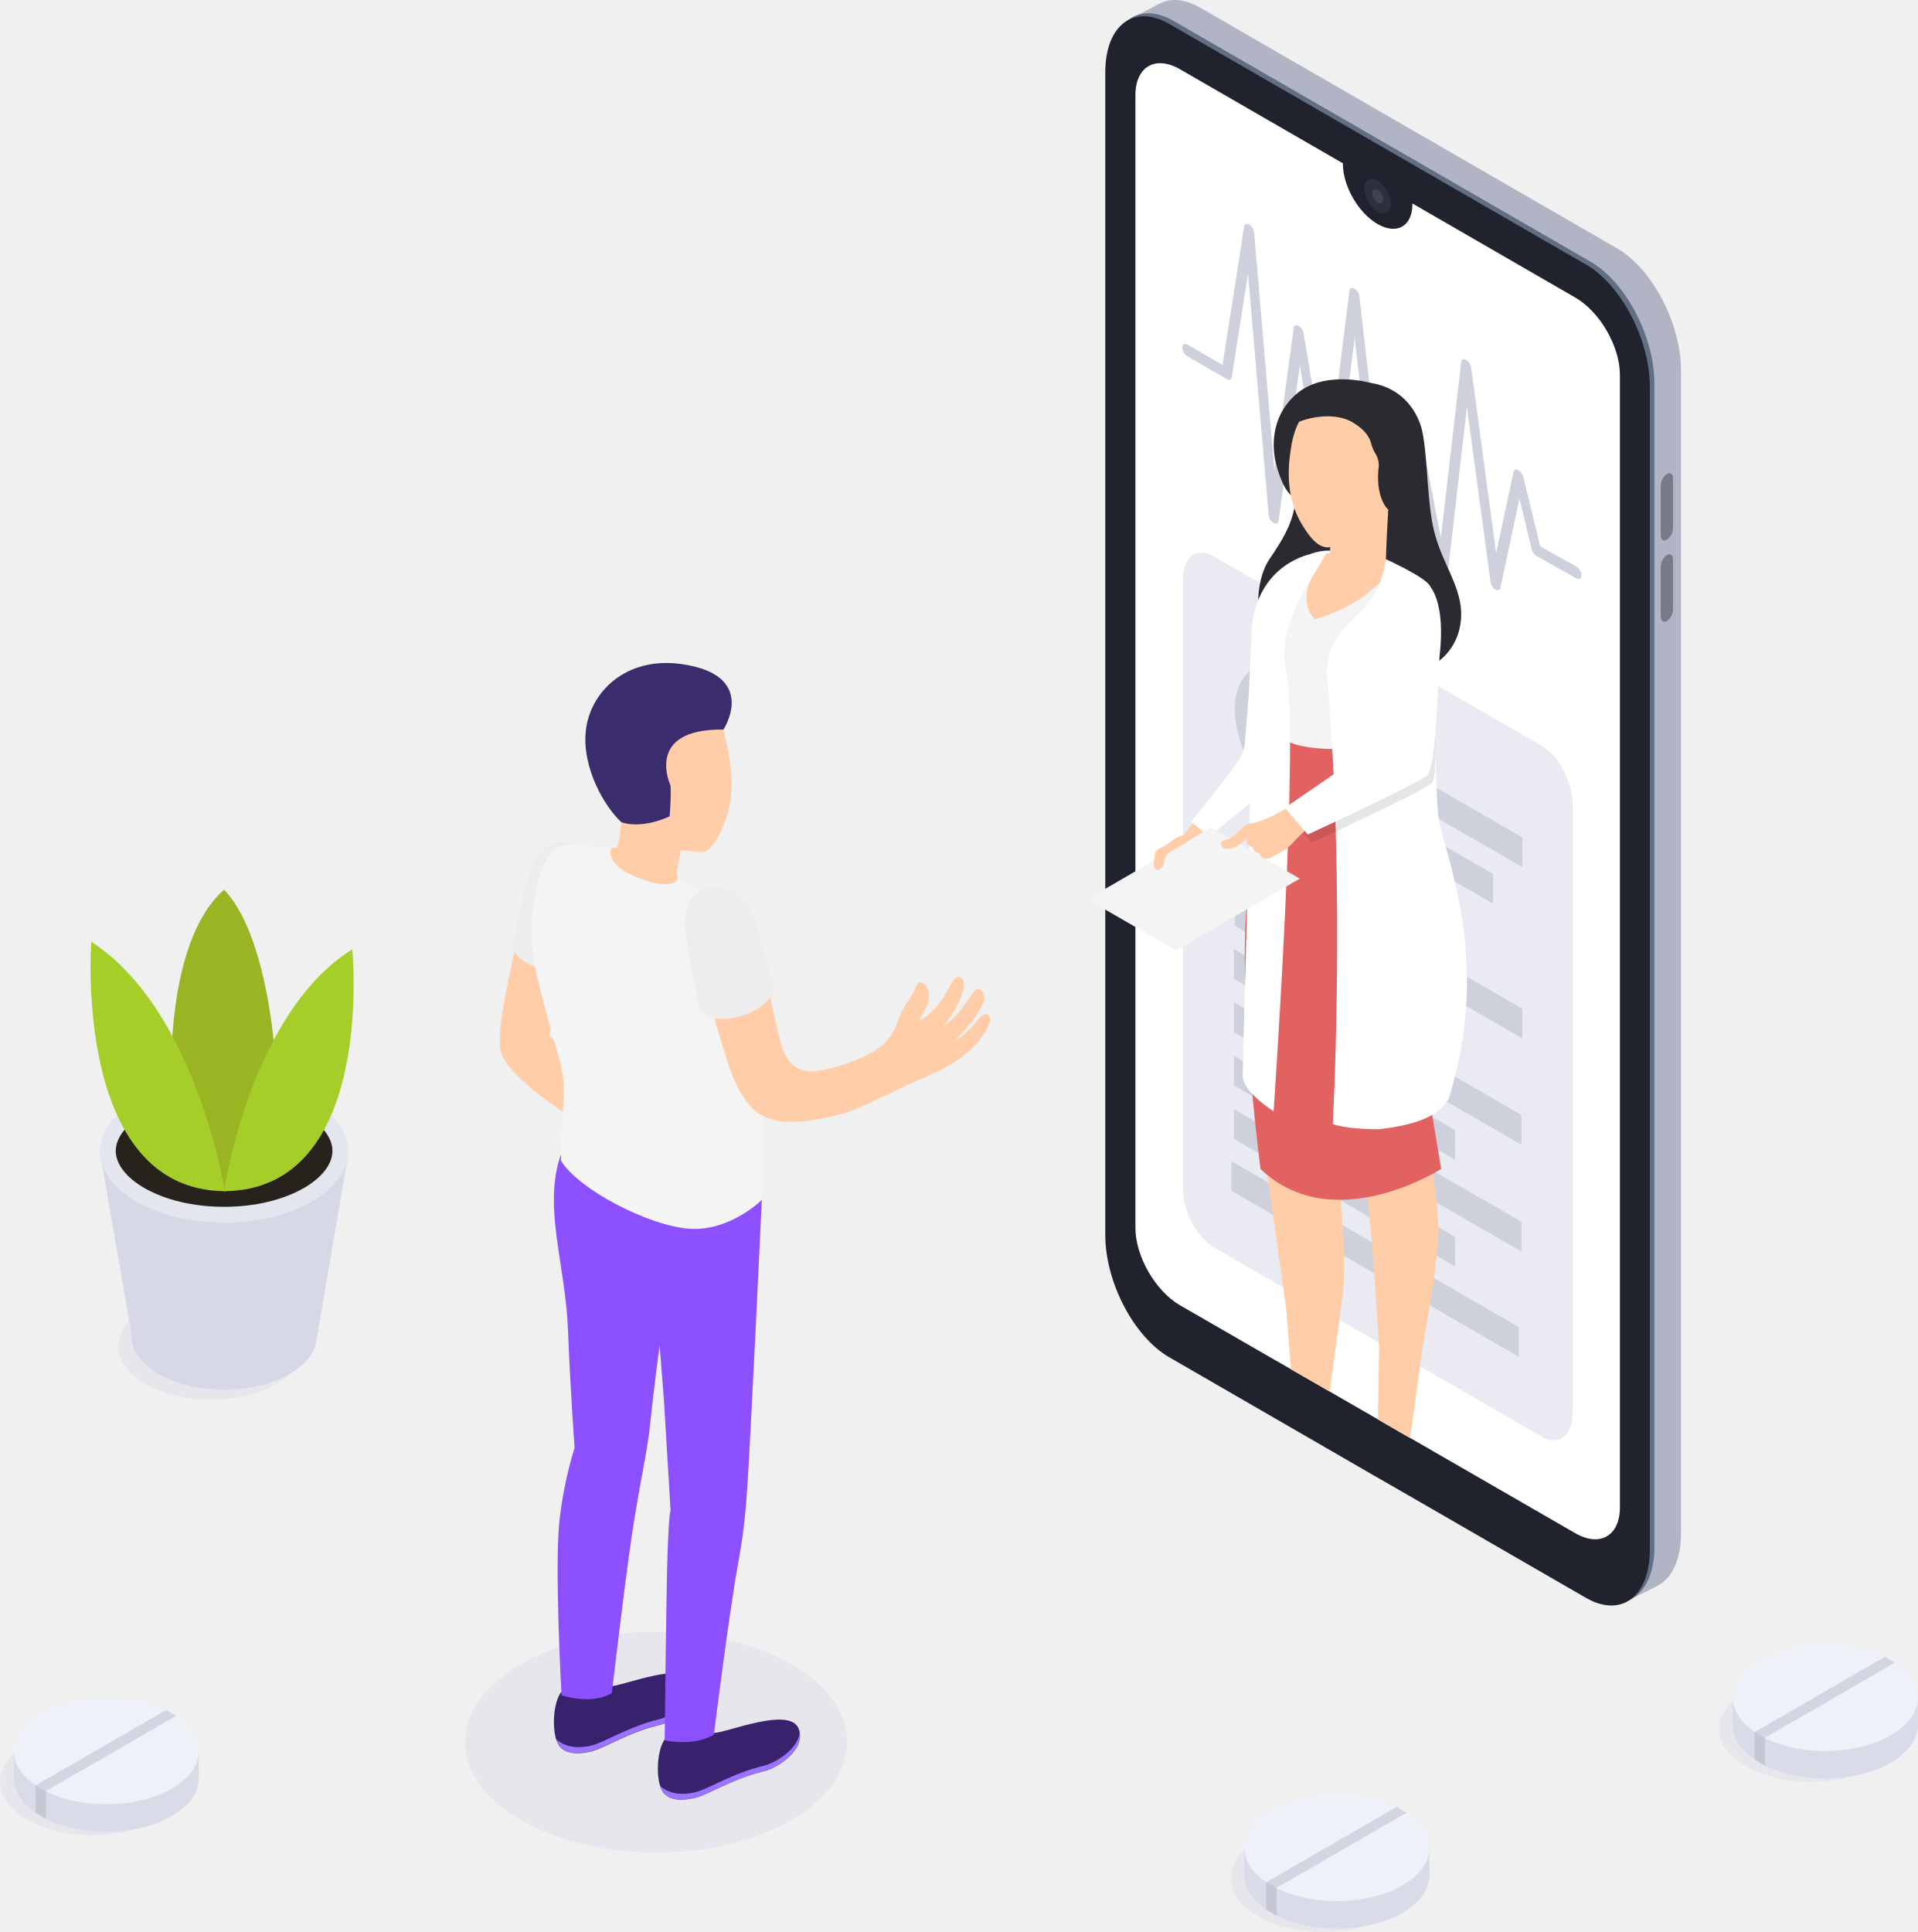
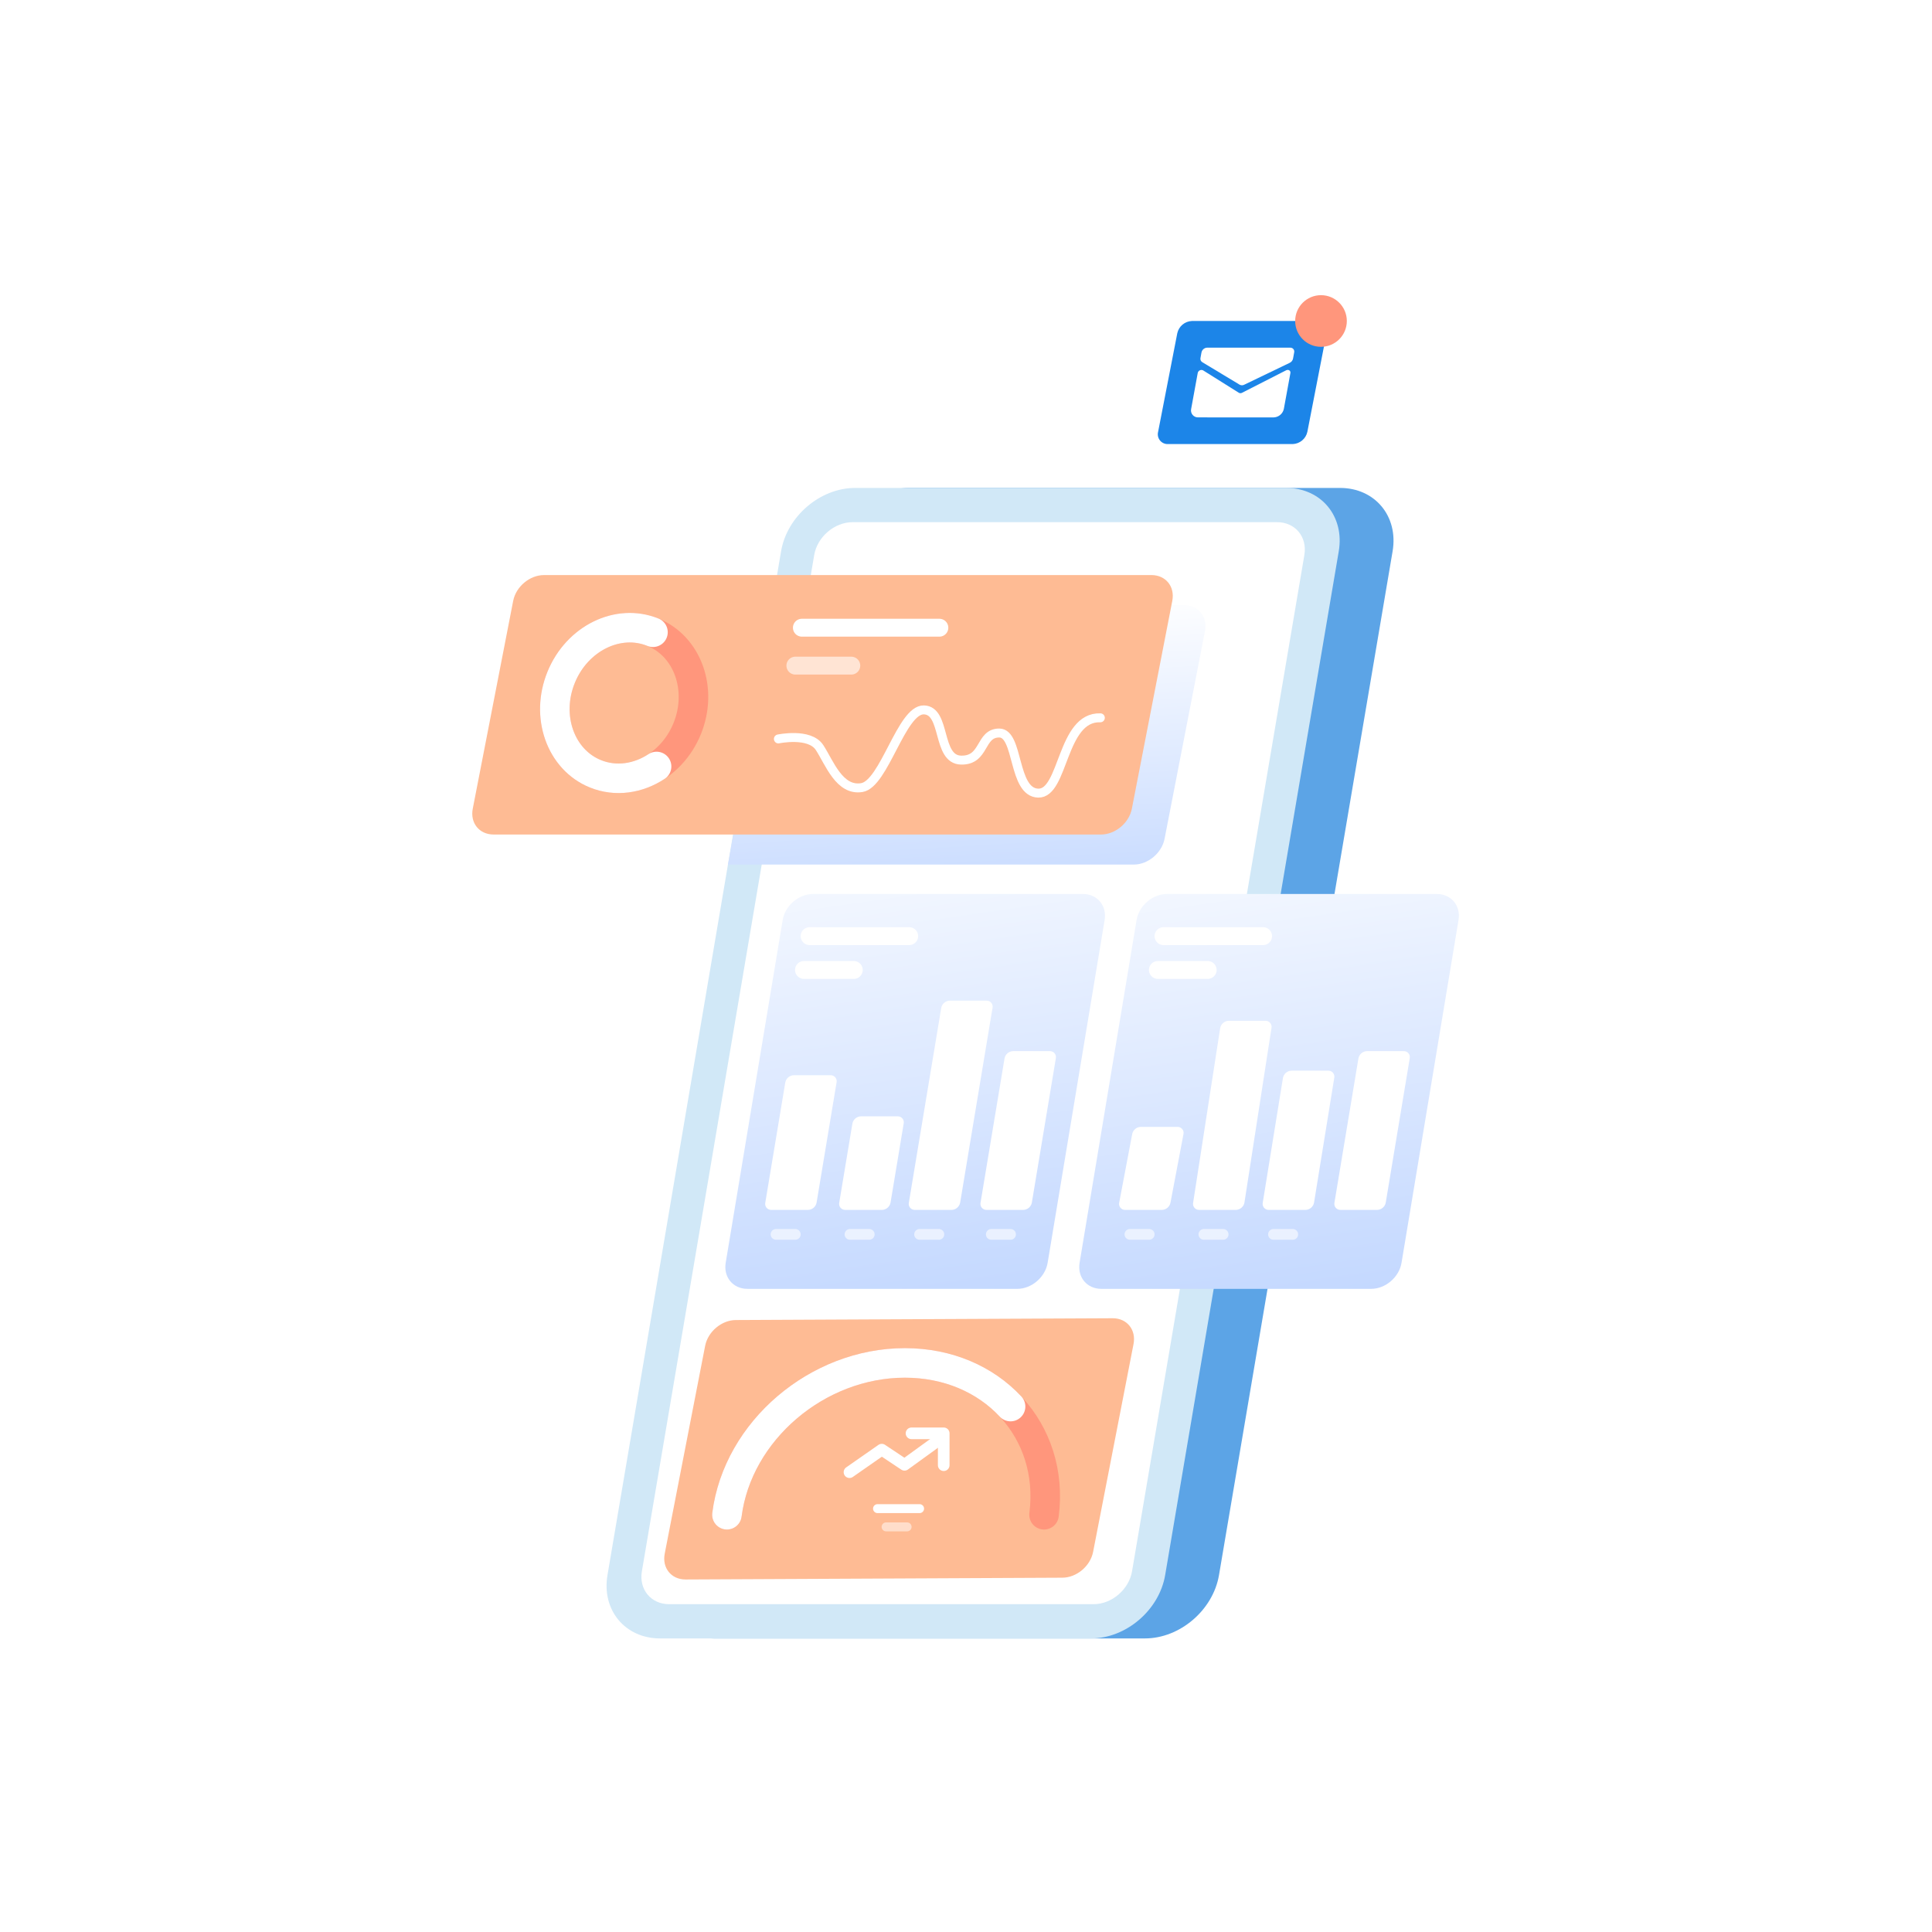
- <svg xmlns="http://www.w3.org/2000/svg" viewBox="0 0 496.36 500">
+ <svg xmlns="http://www.w3.org/2000/svg" width="1080" height="1080" viewBox="0 0 1080 1080" fill="none">
+   <rect width="1080" height="1080" fill="white" />
+   <path d="M640.035 915.889H399.068C379.523 915.889 366.365 900.044 369.679 880.498L466.728 308.147C470.042 288.602 488.574 272.757 508.119 272.757H749.085C768.631 272.757 781.789 288.602 778.475 308.147L681.426 880.498C678.112 900.044 659.58 915.889 640.035 915.889Z" fill="#5CA4E6" />
+   <path d="M609.938 915.889H368.971C349.426 915.889 336.267 900.044 339.582 880.498L436.631 308.147C439.945 288.602 458.476 272.757 478.022 272.757H718.988C738.534 272.757 751.692 288.602 748.378 308.147L651.329 880.498C648.015 900.044 629.483 915.889 609.938 915.889Z" fill="#D1E8F7" />
+   <path d="M611.323 896.754H374.075C363.926 896.754 357.094 888.527 358.815 878.378L455.145 310.268C456.866 300.119 466.488 291.892 476.637 291.892H713.885C724.034 291.892 730.866 300.119 729.145 310.268L632.815 878.378C631.094 888.527 621.472 896.754 611.323 896.754Z" fill="white" />
+   <path d="M633.779 483.307H406.93L430.573 352.691C432.122 344.727 439.834 338.271 447.797 338.271H661.987C669.951 338.271 675.151 344.727 673.602 352.691L651.003 468.887C649.454 476.851 641.743 483.307 633.779 483.307Z" fill="url(#paint0_linear)" />
+   <path d="M615.495 466.5H275.888C267.924 466.5 262.724 460.044 264.273 452.08L286.872 335.885C288.421 327.921 296.132 321.465 304.096 321.465H643.702C651.666 321.465 656.867 327.921 655.318 335.885L632.719 452.08C631.17 460.044 623.458 466.5 615.495 466.5Z" fill="#FEBB94" />
+   <path d="M593.828 881.943L383.196 882.943C375.232 882.943 370.032 876.487 371.581 868.523L394.18 752.327C395.729 744.363 403.44 737.907 411.404 737.907L622.036 736.907C629.999 736.907 635.2 743.363 633.651 751.327L611.052 867.523C609.503 875.487 601.791 881.943 593.828 881.943Z" fill="#FEBB94" />
+   <path d="M406.361 846.756C412.355 799.878 456.895 761.877 505.845 761.877C554.794 761.877 589.618 799.878 583.624 846.756" stroke="#FF967C" stroke-width="16.521" stroke-miterlimit="10" stroke-linecap="round" />
+   <path d="M406.361 846.756C412.355 799.878 456.895 761.877 505.845 761.877C530.072 761.877 550.838 771.186 564.909 786.273" stroke="white" stroke-width="16.521" stroke-miterlimit="10" stroke-linecap="round" />
+   <path d="M568.64 720.479H417.822C409.772 720.479 404.331 713.953 405.67 705.903L437.522 514.311C438.86 506.261 446.471 499.735 454.52 499.735H605.338C613.388 499.735 618.829 506.261 617.491 514.311L585.638 705.903C584.3 713.953 576.69 720.479 568.64 720.479Z" fill="url(#paint1_linear)" />
+   <path d="M464.264 601.052H443.701C442.57 601.09 441.485 601.512 440.626 602.249C439.767 602.985 439.184 603.993 438.974 605.105L427.806 672.282C427.697 672.779 427.704 673.295 427.825 673.789C427.946 674.284 428.179 674.744 428.505 675.135C428.831 675.526 429.242 675.837 429.706 676.045C430.171 676.253 430.676 676.353 431.185 676.336H451.748C452.879 676.297 453.964 675.875 454.823 675.138C455.683 674.402 456.265 673.394 456.476 672.282L467.644 605.105C467.752 604.608 467.745 604.092 467.624 603.598C467.503 603.104 467.27 602.643 466.944 602.253C466.618 601.862 466.208 601.55 465.743 601.342C465.279 601.134 464.773 601.035 464.264 601.052Z" fill="white" />
+   <path d="M501.782 624.036H481.219C480.087 624.074 479.003 624.496 478.144 625.233C477.284 625.97 476.702 626.977 476.491 628.09L469.144 672.282C469.036 672.779 469.043 673.295 469.164 673.789C469.285 674.283 469.518 674.744 469.844 675.135C470.17 675.525 470.58 675.837 471.045 676.045C471.509 676.253 472.015 676.352 472.524 676.335H493.087C494.218 676.297 495.303 675.875 496.162 675.138C497.021 674.402 497.604 673.394 497.814 672.282L505.161 628.09C505.269 627.592 505.263 627.077 505.142 626.582C505.02 626.088 504.788 625.628 504.462 625.237C504.136 624.846 503.725 624.535 503.261 624.327C502.796 624.118 502.29 624.019 501.782 624.036Z" fill="white" />
+   <path d="M551.447 559.367H530.884C529.753 559.405 528.669 559.827 527.809 560.564C526.95 561.301 526.367 562.308 526.157 563.421L508.059 672.282C507.951 672.78 507.957 673.295 508.078 673.789C508.2 674.284 508.432 674.744 508.758 675.135C509.084 675.526 509.495 675.837 509.959 676.045C510.424 676.253 510.93 676.353 511.438 676.336H532.001C533.133 676.298 534.217 675.875 535.076 675.139C535.936 674.402 536.518 673.394 536.729 672.282L554.827 563.421C554.935 562.923 554.928 562.408 554.807 561.913C554.686 561.419 554.454 560.959 554.128 560.568C553.802 560.177 553.391 559.866 552.926 559.658C552.462 559.45 551.956 559.35 551.447 559.367Z" fill="white" />
+   <path d="M586.833 587.586H566.27C565.139 587.624 564.054 588.046 563.195 588.783C562.336 589.52 561.753 590.527 561.543 591.639L548.136 672.282C548.028 672.779 548.034 673.295 548.156 673.789C548.277 674.283 548.509 674.744 548.835 675.134C549.161 675.525 549.572 675.837 550.036 676.045C550.501 676.253 551.007 676.352 551.515 676.335H572.078C573.21 676.297 574.294 675.875 575.153 675.138C576.013 674.402 576.595 673.394 576.806 672.282L590.213 591.639C590.321 591.142 590.314 590.627 590.193 590.132C590.072 589.638 589.839 589.178 589.513 588.787C589.187 588.396 588.776 588.084 588.312 587.876C587.848 587.668 587.342 587.569 586.833 587.586Z" fill="white" />
+   <path d="M452.573 523.306H508.246" stroke="white" stroke-width="10" stroke-miterlimit="10" stroke-linecap="round" />
+   <path d="M449.43 542.21H477.267" stroke="white" stroke-width="10" stroke-miterlimit="10" stroke-linecap="round" />
+   <path opacity="0.6" d="M433.807 690.024H444.575" stroke="white" stroke-width="6" stroke-miterlimit="10" stroke-linecap="round" />
+   <path opacity="0.6" d="M475.146 690.024H485.913" stroke="white" stroke-width="6" stroke-miterlimit="10" stroke-linecap="round" />
+   <path opacity="0.6" d="M514.06 690.024H524.828" stroke="white" stroke-width="6" stroke-miterlimit="10" stroke-linecap="round" />
+   <path opacity="0.6" d="M554.137 690.024H564.905" stroke="white" stroke-width="6" stroke-miterlimit="10" stroke-linecap="round" />
+   <path d="M766.47 720.479H615.653C607.603 720.479 602.162 713.953 603.5 705.903L635.353 514.311C636.691 506.261 644.301 499.735 652.351 499.735H803.169C811.219 499.735 816.66 506.261 815.321 514.311L783.469 705.903C782.131 713.953 774.52 720.479 766.47 720.479Z" fill="url(#paint2_linear)" />
+   <path d="M658.188 629.934H637.625C636.494 629.972 635.409 630.394 634.55 631.131C633.691 631.867 633.108 632.875 632.898 633.987L625.636 672.282C625.528 672.779 625.535 673.294 625.656 673.789C625.777 674.283 626.01 674.743 626.336 675.134C626.661 675.525 627.072 675.836 627.537 676.045C628.001 676.253 628.507 676.352 629.016 676.335H649.579C650.71 676.297 651.795 675.875 652.654 675.138C653.513 674.401 654.096 673.394 654.306 672.282L661.568 633.987C661.676 633.49 661.669 632.974 661.548 632.48C661.427 631.985 661.194 631.525 660.868 631.134C660.542 630.744 660.131 630.432 659.667 630.224C659.202 630.016 658.697 629.917 658.188 629.934Z" fill="white" />
+   <path d="M707.378 570.635H686.815C685.684 570.673 684.6 571.095 683.74 571.832C682.881 572.568 682.298 573.576 682.088 574.688L666.975 672.282C666.867 672.779 666.874 673.294 666.995 673.789C667.116 674.283 667.348 674.743 667.674 675.134C668 675.525 668.411 675.836 668.876 676.045C669.34 676.253 669.846 676.352 670.355 676.335H690.918C692.049 676.297 693.133 675.875 693.993 675.138C694.852 674.401 695.435 673.394 695.645 672.282L710.758 574.688C710.866 574.191 710.859 573.675 710.738 573.181C710.617 572.687 710.385 572.226 710.059 571.836C709.733 571.445 709.322 571.133 708.857 570.925C708.393 570.717 707.887 570.618 707.378 570.635Z" fill="white" />
+   <path d="M742.474 598.5H721.911C720.78 598.538 719.695 598.96 718.836 599.697C717.977 600.434 717.394 601.441 717.184 602.553L705.889 672.282C705.781 672.779 705.788 673.295 705.909 673.789C706.03 674.283 706.263 674.744 706.589 675.134C706.915 675.525 707.325 675.837 707.79 676.045C708.254 676.253 708.76 676.352 709.269 676.335H729.832C730.963 676.297 732.048 675.875 732.907 675.138C733.766 674.402 734.349 673.394 734.559 672.282L745.854 602.553C745.962 602.056 745.955 601.541 745.834 601.046C745.713 600.552 745.481 600.092 745.155 599.701C744.829 599.31 744.418 598.999 743.953 598.79C743.489 598.582 742.983 598.483 742.474 598.5Z" fill="white" />
+   <path d="M784.664 587.586H764.101C762.969 587.624 761.885 588.046 761.026 588.783C760.166 589.52 759.584 590.527 759.373 591.639L745.966 672.282C745.858 672.779 745.865 673.295 745.986 673.789C746.107 674.283 746.34 674.744 746.666 675.134C746.992 675.525 747.403 675.837 747.867 676.045C748.331 676.253 748.837 676.352 749.346 676.335H769.909C771.04 676.297 772.125 675.875 772.984 675.138C773.843 674.402 774.426 673.394 774.636 672.282L788.043 591.639C788.151 591.142 788.145 590.627 788.023 590.132C787.902 589.638 787.67 589.178 787.344 588.787C787.018 588.396 786.607 588.084 786.143 587.876C785.678 587.668 785.172 587.569 784.664 587.586Z" fill="white" />
+   <path d="M650.403 523.306H706.077" stroke="white" stroke-width="10" stroke-miterlimit="10" stroke-linecap="round" />
+   <path d="M647.261 542.21H675.097" stroke="white" stroke-width="10" stroke-miterlimit="10" stroke-linecap="round" />
+   <path opacity="0.6" d="M631.638 690.024H642.405" stroke="white" stroke-width="6" stroke-miterlimit="10" stroke-linecap="round" />
+   <path opacity="0.6" d="M672.976 690.024H683.744" stroke="white" stroke-width="6" stroke-miterlimit="10" stroke-linecap="round" />
+   <path opacity="0.6" d="M711.891 690.024H722.658" stroke="white" stroke-width="6" stroke-miterlimit="10" stroke-linecap="round" />
+   <path d="M435.129 413.068C435.129 413.068 452.595 409.389 458.135 417.883C463.675 426.377 469.214 442.334 481.771 440.265C494.328 438.196 503.931 396.462 516.488 396.832C529.045 397.201 523.505 424.531 537.17 424.9C550.835 425.269 547.511 409.758 558.591 409.758C569.671 409.758 565.977 442.997 580.381 443.366C594.784 443.736 593.307 400.525 615.097 401.263" stroke="white" stroke-width="5" stroke-miterlimit="10" stroke-linecap="round" />
+   <path d="M384.143 407.326C393.038 385.477 384.474 361.343 365.015 353.421C345.556 345.499 322.571 356.789 313.676 378.638C304.781 400.487 313.345 424.621 332.804 432.543C352.263 440.465 375.249 429.175 384.143 407.326Z" stroke="#FF967C" stroke-width="16.521" stroke-miterlimit="10" stroke-linecap="round" />
+   <path d="M367.028 428.468C356.761 435.24 344.18 437.175 332.804 432.543C313.345 424.621 304.781 400.487 313.676 378.638C322.571 356.789 345.556 345.499 365.015 353.421" stroke="white" stroke-width="16.521" stroke-miterlimit="10" stroke-linecap="round" />
+   <path d="M448.257 350.89H525.113" stroke="white" stroke-width="10" stroke-miterlimit="10" stroke-linecap="round" />
+   <path opacity="0.6" d="M444.615 372.088H475.884" stroke="white" stroke-width="10" stroke-miterlimit="10" stroke-linecap="round" />
+   <path d="M490.539 843.332H514.06" stroke="white" stroke-width="5" stroke-miterlimit="10" stroke-linecap="round" />
+   <path opacity="0.5" d="M495.328 853.539H507.089" stroke="white" stroke-width="5" stroke-miterlimit="10" stroke-linecap="round" />
+   <path d="M474.873 822.953L492.92 810.368L505.633 818.834L522.553 806.58" stroke="white" stroke-width="6.504" stroke-linecap="round" stroke-linejoin="round" />
+   <path d="M509.545 801.239H527.544V819.049" stroke="white" stroke-width="6.504" stroke-linecap="round" stroke-linejoin="round" />
+   <path d="M722.655 248.238H652.9C652.047 248.27 651.199 248.104 650.422 247.75C649.645 247.397 648.962 246.866 648.427 246.202C647.891 245.537 647.519 244.757 647.339 243.922C647.159 243.088 647.176 242.223 647.39 241.397L658.11 186.277C658.523 184.393 659.55 182.7 661.028 181.462C662.507 180.224 664.354 179.512 666.281 179.437H736.036C736.888 179.404 737.737 179.571 738.514 179.924C739.291 180.278 739.974 180.808 740.509 181.473C741.045 182.137 741.417 182.918 741.597 183.752C741.777 184.586 741.759 185.451 741.546 186.277L730.825 241.397C730.412 243.281 729.386 244.974 727.908 246.212C726.429 247.45 724.581 248.162 722.655 248.238Z" fill="#1C85E8" />
+   <path d="M674.808 194.344L721.255 194.353C721.588 194.338 721.92 194.401 722.225 194.536C722.53 194.672 722.799 194.875 723.012 195.132C723.225 195.389 723.375 195.691 723.452 196.016C723.528 196.34 723.528 196.678 723.452 197.003L722.816 200.479C722.71 200.985 722.488 201.459 722.168 201.864C721.848 202.269 721.438 202.595 720.971 202.816L695.525 215.063C695.131 215.271 694.692 215.379 694.247 215.376C693.802 215.373 693.364 215.26 692.973 215.048L672.039 202.43C671.657 202.19 671.358 201.838 671.185 201.422C671.012 201.006 670.973 200.546 671.073 200.107L671.643 196.993C671.798 196.261 672.194 195.602 672.768 195.121C673.342 194.641 674.06 194.367 674.808 194.344Z" fill="white" />
+   <path d="M672.503 207.005L692.529 219.567C692.801 219.72 693.108 219.801 693.42 219.801C693.732 219.801 694.039 219.721 694.311 219.568L718.93 207.014C720.254 206.339 721.588 207.196 721.339 208.561L717.679 228.571C717.4 229.886 716.688 231.07 715.657 231.933C714.626 232.796 713.335 233.288 711.991 233.33L669.817 233.322C669.218 233.348 668.622 233.235 668.074 232.992C667.527 232.749 667.043 232.383 666.661 231.922C666.278 231.461 666.008 230.917 665.871 230.334C665.733 229.751 665.733 229.144 665.87 228.561L669.529 208.551C669.586 208.232 669.716 207.931 669.908 207.67C670.1 207.409 670.349 207.196 670.636 207.047C670.924 206.898 671.241 206.816 671.565 206.809C671.889 206.802 672.21 206.869 672.503 207.005Z" fill="white" />
+   <path d="M738.446 193.874C746.42 193.874 752.883 187.41 752.883 179.437C752.883 171.464 746.42 165 738.446 165C730.473 165 724.01 171.464 724.01 179.437C724.01 187.41 730.473 193.874 738.446 193.874Z" fill="#FF967C" />
  <defs>
-     <style>.cls-1{fill:#b1b4c4;}.cls-2{fill:#616e84;}.cls-3{fill:#20232d;}.cls-4,.cls-6{fill:#fff;}.cls-5{fill:#2b303f;}.cls-14,.cls-6{opacity:0.1;}.cls-7{fill:#757b89;}.cls-8{fill:#e9eaf2;}.cls-9{fill:#ced0db;}.cls-10{fill:#2b2a30;}.cls-11{fill:#ffcea9;}.cls-12{fill:#f4f4f4;}.cls-13{fill:#e26161;}.cls-15,.cls-21{fill:#d6d8e5;}.cls-15{opacity:0.4;}.cls-16{fill:#ededed;}.cls-17{fill:#38226d;}.cls-18{fill:#9c73ff;}.cls-19{fill:#8c50ff;}.cls-20{fill:#3a2c6d;}.cls-22{fill:#e4e6ef;}.cls-23{fill:#28221c;}.cls-24{fill:#99b524;}.cls-25{fill:#a6ce28;}.cls-26{fill:#d9dce8;}.cls-27{fill:#eff1f9;}.cls-28{fill:#d3d6e2;}.cls-29{fill:#c5c8d3;}</style>
+     <linearGradient id="paint0_linear" x1="533.757" y1="337.927" x2="552.02" y2="647.972" gradientUnits="userSpaceOnUse">
+       <stop stop-color="white" />
+       <stop offset="1" stop-color="#94B9FF" />
+     </linearGradient>
+     <linearGradient id="paint1_linear" x1="487.011" y1="429.5" x2="563.442" y2="965.254" gradientUnits="userSpaceOnUse">
+       <stop stop-color="white" />
+       <stop offset="1" stop-color="#94B9FF" />
+     </linearGradient>
+     <linearGradient id="paint2_linear" x1="684.842" y1="429.5" x2="761.272" y2="965.254" gradientUnits="userSpaceOnUse">
+       <stop stop-color="white" />
+       <stop offset="1" stop-color="#94B9FF" />
+     </linearGradient>
  </defs>
-   <g id="Слой_2" data-name="Слой 2">
-     <g id="Слой_1-2" data-name="Слой 1">
-       <path class="cls-1" d="M418.51,409.33,310.63,347c-9.14-5.27-16.55-19.43-16.55-31.61V14.49c0-12.18,7.41-17.78,16.55-12.5L418.51,64.27c9.14,5.28,16.55,19.44,16.55,31.62V396.82C435.06,409,427.65,414.61,418.51,409.33Z" />
-       <polygon class="cls-1" points="420.36 414.76 428.91 410.44 420.71 396.38 420.36 414.76" />
-       <polygon class="cls-1" points="292.4 4.99 300.27 0.86 298.68 12.46 292.4 4.99" />
-       <path class="cls-2" d="M411.63,412.77,303.75,350.48c-9.14-5.27-16.55-19.43-16.55-31.61V17.93c0-12.18,7.41-17.78,16.55-12.51L411.63,67.71c9.14,5.28,16.55,19.43,16.55,31.62V400.26C428.18,412.45,420.77,418.05,411.63,412.77Z" />
-       <path class="cls-3" d="M427,100.1V401c0,12.2-7.4,17.79-16.54,12.52l-42.31-24.43L355,381.52,302.6,351.25c-9.14-5.28-16.54-19.43-16.54-31.62V18.7c0-12.19,7.4-17.78,16.54-12.51L410.49,68.47C419.63,73.76,427,87.9,427,100.1Z" />
-       <path class="cls-4" d="M419.25,97v293.1c0,7.37-5.17,10.38-11.57,6.68L374,377.35l-3-1.72-1-.59-7.29-4.2-21.1-12.17h0l-8.75-5.05-3.52-2-23.91-13.8c-6.39-3.69-11.57-12.67-11.57-20.07V24.63c0-7.39,5.18-10.38,11.57-6.69l42.12,24.32v.12c0,5.75,4,12.74,9,15.61s9,.54,9-5.2c0,0,0-.09,0-.13L407.68,77C414.08,80.67,419.25,89.65,419.25,97Z" />
-       <ellipse class="cls-5" cx="356.55" cy="50.77" rx="2.79" ry="4.84" transform="translate(22.39 185.08) rotate(-30)" />
-       <path class="cls-6" d="M356.55,52.43a3.16,3.16,0,0,1-1.44-2.49c0-.91.64-1.28,1.44-.82A3.16,3.16,0,0,1,358,51.6C358,52.51,357.34,52.88,356.55,52.43Z" />
-       <path class="cls-7" d="M431.41,139.69h0c-.88.51-1.59,0-1.59-1.2V125.66a3.82,3.82,0,0,1,1.59-3h0c.88-.51,1.59,0,1.59,1.21v12.83A3.81,3.81,0,0,1,431.41,139.69Z" />
-       <path class="cls-7" d="M431.41,160.72h0c-.88.5-1.59,0-1.59-1.21V146.68a3.83,3.83,0,0,1,1.59-3.05h0c.88-.5,1.59,0,1.59,1.21v12.83A3.83,3.83,0,0,1,431.41,160.72Z" />
-       <path class="cls-8" d="M399,371.8l-84.85-49c-4.4-2.54-8-9.37-8-15.24V150c0-5.88,3.58-8.58,8-6l84.85,49c4.41,2.55,8,9.37,8,15.25v157.6C407,371.64,403.38,374.34,399,371.8Z" />
-       <ellipse class="cls-9" cx="335.56" cy="192.78" rx="13.03" ry="22.57" transform="translate(-51.43 193.62) rotate(-30)" />
-       <polygon class="cls-9" points="394 224.41 361.18 205.46 361.18 197.78 394 216.73 394 224.41" />
-       <polygon class="cls-9" points="386.43 233.85 361.18 219.28 361.18 211.6 386.43 226.18 386.43 233.85" />
-       <polygon class="cls-9" points="394 268.74 319.61 225.79 319.61 218.12 394 261.06 394 268.74" />
-       <polygon class="cls-9" points="376.83 272.65 319.61 239.61 319.61 231.93 376.83 264.97 376.83 272.65" />
-       <polygon class="cls-9" points="393.74 296.23 319.35 253.28 319.35 245.6 393.74 288.55 393.74 296.23" />
-       <polygon class="cls-9" points="376.58 300.14 319.35 267.1 319.35 259.42 376.58 292.46 376.58 300.14" />
-       <polygon class="cls-9" points="393.74 323.87 319.35 280.92 319.35 273.24 393.74 316.19 393.74 323.87" />
-       <polygon class="cls-9" points="393.08 351.12 318.69 308.17 318.69 300.5 393.08 343.44 393.08 351.12" />
-       <polygon class="cls-9" points="376.58 327.78 319.35 294.74 319.35 287.06 376.58 320.1 376.58 327.78" />
-       <path class="cls-9" d="M329.61,135.35l0,0a2.93,2.93,0,0,1-1.27-2.09L323,70.78l-4.2,26.81c-.1.67-.65.89-1.29.52l-10.21-5.9A2.9,2.9,0,0,1,306,89.94c0-.83.59-1.17,1.31-.76l9.1,5.26L322,58.6c.1-.68.69-.89,1.33-.49a3,3,0,0,1,1.26,2.08l5.24,61.56,5-36.86c.09-.68.62-.91,1.25-.57a2.92,2.92,0,0,1,1.32,2l6,35.93,5.84-47c.08-.7.64-.94,1.29-.57h0a2.89,2.89,0,0,1,1.3,2l6.94,60.92,5.76-30c.12-.62.64-.82,1.26-.49l0,0a3,3,0,0,1,1.27,1.88l5.86,30.2,5.25-45.46c.08-.69.62-.95,1.27-.59a2.83,2.83,0,0,1,1.32,2l6.45,48,4.52-21c.12-.6.62-.8,1.21-.49a2.88,2.88,0,0,1,1.31,1.8l4.36,17.93,9.37,5.26h0a2.88,2.88,0,0,1,1.31,2.25c0,.84-.56,1.19-1.29.79l-10.33-5.8h0a3,3,0,0,1-1.25-1.77l-3.17-13-4.93,23c-.13.63-.68.84-1.31.43a2.92,2.92,0,0,1-1.26-2l-6.09-45.27-5,43.35c-.08.67-.59.93-1.22.61a2.85,2.85,0,0,1-1.35-1.92L366,115.66l-6.14,31.91c-.13.65-.7.83-1.33.45a3,3,0,0,1-1.26-2l-6.67-58.66L345,132.19c-.08.68-.61.93-1.25.59a3,3,0,0,1-1.33-2l-6-36.26-5.5,40.25C330.81,135.49,330.26,135.72,329.61,135.35Z" />
-       <g id="Girl_14">
-         <path id="_Контур_" data-name="&lt;Контур&gt;" class="cls-10" d="M344.14,101.42c2.09-3.36,18.07-5.57,23.32,8,2,5.13,1.69,18.25,3.36,26.5s5.59,12.91,7,19.6-.89,17.89-17,19.87-28.51-3.67-32.31-8.81-3.89-16.06.07-21.92,6.95-10.64,6.86-18.27Z" />
-         <path id="_Контур_2" data-name="&lt;Контур&gt;" class="cls-10" d="M354.69,99.09s-12-3.47-19.32,3c-6.67,5.94-6.11,14-5.14,17.83s2.91,9,5.93,9.27S354.69,99.09,354.69,99.09Z" />
-         <path id="_Контур_3" data-name="&lt;Контур&gt;" class="cls-11" d="M359.29,131.89s-.79,13.41-.55,14.39,5.27,1.94,6.67,3.11-7.29,14.77-11.71,16.79-18.12-3.13-19.07-10c-.87-6.27,3.92-11.14,5.77-12.84a27.21,27.21,0,0,1,3.78-.1l.4-6.5C350.58,134.88,359.29,131.89,359.29,131.89Z" />
-         <path class="cls-11" d="M326.87,157.22c-.08-.37-2,.71-2.05.74s-.95,34.4-2.65,37.51h0c-4.28,7.31-15.66,19.66-15.94,21.05-.84,4.17,1.58.43,5.49,0,2.2-.27,15.11-13.34,18-16.32l.18.11c0-.12,0-.23.05-.34l.38-.39a17.16,17.16,0,0,0,.09-2.78C335.79,159.43,329.19,156.94,326.87,157.22Z" />
-         <path class="cls-4" d="M323.94,162.5l-.68,16.56-1.09,13.05s.21,1.75-1.71,4.81-12.18,15.77-12.18,15.77l4.64,3.85,10.57-8.68,7-46.76-3.68-4.55Z" />
-         <path id="_Контур_4" data-name="&lt;Контур&gt;" class="cls-12" d="M361.13,147.59c3.76.58,8.07,2.59,8.66,4.65.69,2.41,2.18,13.75-1.08,22.38s-5.46,14.12-7.33,17.83c0,0-16.3,7-29.44-1.16,0,0-.9-9.24-1-14.19-12.13-10.58-1.76-23.63,8.51-33.76a20.85,20.85,0,0,1,3.7-.05s-9.16,10.84-2.79,17C354.05,156.16,356.76,150,361.13,147.59Z" />
-         <path id="_Контур_5" data-name="&lt;Контур&gt;" class="cls-11" d="M334.24,115.28h0c1.36-8.61,7.58-15.12,16.46-14.6a17.07,17.07,0,0,1,8.59,31.21,17.47,17.47,0,0,1-1.37,3.77c-3.15,3.66-11.51,6-14.27,6-2.38,0-4.44-2.2-6.67-5.9C332.32,128.08,333.5,119.54,334.24,115.28Z" />
-         <path class="cls-10" d="M353.45,100.84c6.23,1.22,11.36,3,13.05,9.09,1.16,4.21,2.67,12.25,1.23,15.63l-.9,2.44-7.54,3.89s-3.52-2.93-2.43-11.53a6.1,6.1,0,0,0-1.06-3.26,10,10,0,0,1-1-2.6c-.76-2.4-2.69-4-4.89-5.29-5.62-3.15-13.84-.43-15,.71C338.67,102.14,346.21,99.42,353.45,100.84Z" />
-         <path class="cls-11" d="M375.56,237.18c-1,10.88-7.06,57.12-7.06,57.12a86,86,0,0,1,3.74,24c-.06,6.73-1.82,18.15-3.81,28.73l-3.49,25.15-8.33-4.82.33-18.75c-.43-6.28-1.05-15.55-1.45-21.48-.65-9.64-2.38-25-2.88-28.78s-1.72-10.5-2.31-18-3.41-45.55-3.41-45.55l-.39,7.13s-.37,11.58-2,25.84-2.26,20.62-2.26,20.62,2.89,5.3,3.26,9.21c.3,3.09,3.82,27.49,1.71,39.91l-3.09,22.62-10-5.74-1.29-16.15c-1.71-12.1-5.32-37.76-5.88-41.1-.72-4.39-1.32-6.55-2.16-20.35s-.53-43.77.86-54.64,5.4-26.66,5.4-26.66a32,32,0,0,0,12.06,3c7,.36,18.25-1.77,18.25-1.77a110,110,0,0,0,6.43,9.95C370.94,211,377,220.53,375.56,237.18Z" />
-         <path class="cls-13" d="M361.38,192.45l9.36,18.81s14.29,20.91-.52,74.67L373,302.51s-28,18-46.77,0c0,0-6.51-49.68-3.05-72.59A263.09,263.09,0,0,1,331.91,191s4.59,5.07,28.22,1.72" />
-         <path class="cls-4" d="M339.49,143.34s-13.86,2.26-15.55,19.16l3.17-3.17S334.88,147.57,339.49,143.34Z" />
-         <path class="cls-4" d="M343.19,143.29c-3.58,6.91-13,18.2-10.33,30.42,3.54,16.29-3.24,113.9-3.24,113.9s-8-5.07-8-9.13,3-109.42,3-114.41,8.76-13.85,14.71-20.77a13.79,13.79,0,0,1,4.91-.81c0,.37,0,.42-.05.8C343.89,143.31,343.72,143.29,343.19,143.29Z" />
-         <polygon class="cls-12" points="281.42 232.72 313.42 214.12 336.4 227.39 304.39 245.99 281.42 232.72" />
-         <path class="cls-11" d="M309.29,215.48c-2,.46-4,.61-5.68,1.86a13.68,13.68,0,0,1-2,1.48c-.32.17-.63.37-1,.51a3.1,3.1,0,0,0-1.28.85,3.16,3.16,0,0,0-.57,1.77,7.53,7.53,0,0,0-.11,2.32c.28,1.15,1.47,1.06,2.1.26a2.46,2.46,0,0,0,.53-1.4,3.08,3.08,0,0,1,1.35-2.45l7.65-4.75A.93.93,0,0,0,309.29,215.48Z" />
-         <path class="cls-4" d="M371.47,173.06s-.26,28.71.79,38,14.3,36.51,2.63,73.44c-1.72,2-3.3,6.05-18,7.75-8.77,0-11.95-1.34-11.95-1.34s3.39-61.93-1.53-116.31c0-15,12.9-13.26,15.29-29.88,11.39,5.32,11.4,7,11.4,7Z" />
-         <path class="cls-14" d="M365.69,151.4c-6.27.7-7.09,8.65-7.09,8.65l-.29,12.17s.68,15.52,2.48,20.25l-27.2,18.69,5.93,6.91s28.74-13.27,31-15.37,0-26.45.35-33.46C372.38,156,372,150.7,365.69,151.4Z" />
-         <path class="cls-11" d="M370.19,158.13c-1.06-4.35-4.47-2.95-7.4-5.5-6.81,9.63-2.29,35.68-1.37,38.46L335.3,207.74h0c-.42.28-1.32.83-1.75,1.1-2.37,1.43-6.93,3.91-9.71,4.23-2.62.3-4,4-6.78,4.31a1.08,1.08,0,0,0-.71,1.86c1.12,1.08,4.11.19,6.15-2.2a1,1,0,0,0,0,.18,2,2,0,0,0,1.64,2,.94.94,0,0,0,.14.49,2,2,0,0,0,1.56,1.13h0a2,2,0,0,0,2.15,1.39,2.37,2.37,0,0,0,1.57-.72,13.81,13.81,0,0,0,5.71-4.12,57,57,0,0,1,4.24-3.94c7.09-3.05,28.35-12.13,29.3-13.42C370.19,198.12,371.7,164.34,370.19,158.13Z" />
-         <path class="cls-4" d="M364.64,149.3c-6.27.7-7.09,8.65-7.09,8.65l-.29,12.16s.68,15.53,2.47,20.26l-27.19,18.69,5.93,6.91s28.74-13.27,30.95-15.37,2.77-23.74,3.15-30.74C374.13,156.64,370.92,148.6,364.64,149.3Z" />
-       </g>
-       <g id="Men_2">
-         <ellipse class="cls-15" cx="169.8" cy="450.86" rx="49.46" ry="28.56" />
-         <path id="_Контур_6" data-name="&lt;Контур&gt;" class="cls-11" d="M134.56,239.1c-.55,4.81-6.29,25.56-5.06,32.67s20.84,19,20.84,19l2.72-12.17L142.2,268l2.93-20.15Z" />
-         <path id="_Контур_7" data-name="&lt;Контур&gt;" class="cls-16" d="M149.73,218.65c-2.8-1.21-8-1.48-10.92,3.3s-5.88,21.16-6.15,24c0,0,4.05,5.59,10.12,4.66Z" />
-         <path class="cls-17" d="M172.12,450a16.84,16.84,0,0,0,12.69-1.54c3.05.09,19.64-7,21.9-1.05,2,5.23-5.21,10.06-9.05,11-8.38,2-14.58,6.21-17.95,6.92-2.5.53-5.75.88-7.75-1.09C169.57,461.88,169.77,453.13,172.12,450Z" />
-         <path class="cls-18" d="M179.71,463.89c3.37-.7,9.57-4.88,17.95-6.91,3.22-.78,8.76-4.3,9.32-8.5.74,4.81-5.74,9.08-9.32,9.94-8.38,2-14.58,6.21-17.95,6.92-2.5.53-5.75.88-7.75-1.09a5,5,0,0,1-1.1-2C173.78,464.67,177.21,464.42,179.71,463.89Z" />
-         <path class="cls-17" d="M145.21,437.93a16.78,16.78,0,0,0,12.69-1.53c3.06.09,19.64-7,21.9-1,2,5.23-5.21,10.06-9.05,11-8.38,2-14.58,6.21-17.94,6.92-2.51.53-5.76.88-7.75-1.1C142.66,449.8,142.87,441.05,145.21,437.93Z" />
-         <path class="cls-18" d="M152.81,451.81c3.36-.71,9.56-4.88,17.94-6.91,3.22-.78,8.76-4.31,9.32-8.5.75,4.81-5.74,9.08-9.32,9.94-8.38,2-14.58,6.21-17.94,6.92-2.51.53-5.76.88-7.75-1.1a4.76,4.76,0,0,1-1.1-2C146.87,452.58,150.3,452.34,152.81,451.81Z" />
-         <path id="_Контур_8" data-name="&lt;Контур&gt;" class="cls-19" d="M144.88,392.86a101.35,101.35,0,0,1,3.83-18.17S147.57,359,147,344.14c-.65-16.87-6.5-31.72-1.89-45.18l52.06,11.58s-3.15,67.26-3.85,75.4A151.22,151.22,0,0,1,191,404.82c-2.38,13.06-6.24,44.12-6.24,44.12-5.51,3.2-12.73,1.43-12.73,1.43s.4-39.28.75-48.69c.43-11.49.78-10.61.78-10.61l-1.72-28.61-1.12-14.24s-1.44,10.45-2.38,19.78c-.82,8.14-2.78,15.5-5,30.64-1.9,13.14-5,39.54-5,39.54-5.5,3.2-13,.55-13,.55S143.39,404.26,144.88,392.86Z" />
-         <path id="_Контур_9" data-name="&lt;Контур&gt;" class="cls-11" d="M152.48,218.93c4,.2,6.92,1.22,7.42,0a52.39,52.39,0,0,0,.9-6.2c-.46-1.15-.85-2.38-.85-2.38-5-3.07-6.55-8.45-7.21-14.71-1.11-10.71,4.67-20.09,15.38-21.21,10.07-1,17.48,6,19.45,15.75,1.07,4.79,3.19,13.86.32,21.75-1.6,4.41-3.66,7.91-5.73,8.59a51.23,51.23,0,0,1-5.95-.52h0s-.53,3-.9,4.88-.22,2.92,3.58,5.27-5.75,7.15-12,6.68-13.25-4.24-15.18-8.28C149.58,224.1,149.76,218.8,152.48,218.93Z" />
-         <path id="_Контур_10" data-name="&lt;Контур&gt;" class="cls-12" d="M158.22,219.52c-1.1,2.74,1.69,6.09,9.14,8.43s8.11-.67,8.11-.67,10.92,5,14.47,7.45c4.47,3.13,6.45,12.17,7.06,27.43.69,17.66.75,43.86.17,48.38,0,0-8.35,8.32-19,7.44s-28.67-10.33-33-17.64c.12-15.48,1.93-18-.58-26.92-5.74-20.42-8.76-28.78-6-42.35,2.3-11.19,5.52-12.58,9.94-12.47A92,92,0,0,1,158.22,219.52Z" />
-         <path id="_Контур_11" data-name="&lt;Контур&gt;" class="cls-11" d="M213.8,276.76c-8.77,2.21-10.83-3.32-12-7.9-2.79-11.09-4.29-21.1-6.37-27.39-2.45-7.42-5-8.61-8.62-10.05-4.24-1.7-7.88,1.88-6.47,11.32,1.67,11.18,3.86,19,8,32.25,1.09,3.45,3.53,9.59,7.2,12.55,4.52,3.66,11.34,3.5,21.65.94,4.4-1.1,9.22-3.73,17.54-7.61,2.23-1,4-1.73,8.25-3.73s8.75-5.33,11-8.58,2.54-4.78,2.08-5.52c-.57-.93-1.59-.73-2.79.64a23.8,23.8,0,0,1-6.31,5.84s2.77-2.86,4.27-4.72a23.58,23.58,0,0,0,3.32-5.42c.79-1.9-.84-4.47-2.08-3.12s-1.83,2.73-4.1,5.45a23.73,23.73,0,0,1-4.07,3.87,44.57,44.57,0,0,0,3.75-6c1.44-2.94,1.42-4.45,1.36-5.44s-1.46-2.17-2.77-.3c-1.19,1.69-2,4.33-4.71,7.2-2,2.08-3.71,3.28-3.76,2.7s1.21-1.72,1.93-4.14,0-5-1.34-5.26-1.08-.2-2.16,2.06-2.72,3.94-4,7.25c-1.11,2.91-1.61,4.09-3.61,6.21C226.9,272.12,222.14,274.66,213.8,276.76Z" />
-         <path id="_Контур_12" data-name="&lt;Контур&gt;" class="cls-16" d="M183.57,229.9c5.86-.86,10,1.78,12.58,10.65s4.4,16.16,4.4,16.16a15.94,15.94,0,0,1-9.81,6.51c-7,1.7-9.53-1.65-9.53-1.65s-2-9.3-3.16-15.63S176.32,231,183.57,229.9Z" />
-         <path class="cls-20" d="M187.23,188.81s9.26-14.07-10.79-16.94c-14.46-2.06-23.76,7.23-24.83,17.31-1,9.63,4.91,19.63,9.19,23.6,2.09.75,6.59,1.18,12.5-1.51a70.89,70.89,0,0,0,.27-7.89S166.52,188.55,187.23,188.81Z" />
-       </g>
-       <ellipse class="cls-15" cx="54.58" cy="348.37" rx="23.98" ry="13.85" />
-       <ellipse class="cls-21" cx="58" cy="345.8" rx="23.98" ry="13.85" />
-       <polygon class="cls-21" points="25.9 298.46 34.29 346.76 81.92 346.76 90.11 298.81 25.9 298.46" />
-       <ellipse class="cls-22" cx="58" cy="297.86" rx="32.13" ry="18.55" />
-       <path class="cls-23" d="M58,312.32c-7.87,0-15.21-1.73-20.67-4.88-4.68-2.71-7.37-6.2-7.37-9.58s2.69-6.87,7.37-9.57c5.45-3.15,12.8-4.89,20.67-4.89s15.22,1.74,20.68,4.89c4.68,2.7,7.36,6.19,7.36,9.57s-2.68,6.87-7.36,9.58C73.22,310.59,65.88,312.32,58,312.32Z" />
-       <path class="cls-24" d="M71.83,283.25s-.63-39.16-13.83-53c-16.11,14.18-13.56,53.06-13.56,53.06l13.76,25v0C60,308.37,71.83,283.25,71.83,283.25Z" />
-       <path class="cls-25" d="M58.2,308.28s-7.33-46.92-34.57-64.55C23.63,243.73,18.77,308,58.2,308.28Z" />
-       <path class="cls-25" d="M58,308.28s6.61-46,33.16-62.6C91.16,245.68,97.43,308,58,308.28Z" />
-       <ellipse class="cls-15" cx="342.45" cy="486.17" rx="23.95" ry="13.83" />
-       <ellipse class="cls-26" cx="346.01" cy="485.28" rx="23.95" ry="13.83" />
-       <path class="cls-26" d="M322.06,485.06v-6.94l7.61,2.55Z" />
-       <polygon class="cls-26" points="369.94 478.61 369.94 484.84 361.17 483.12 369.94 478.61" />
-       <ellipse class="cls-27" cx="346.01" cy="478.17" rx="23.95" ry="13.83" />
-       <polygon class="cls-28" points="330.31 488.61 327.71 487.11 361.48 467.62 364.07 469.12 330.31 488.61" />
-       <polygon class="cls-29" points="327.71 487.11 327.71 494.21 330.07 495.61 330.4 495.77 330.4 488.61 327.71 487.11" />
-       <ellipse class="cls-15" cx="23.95" cy="461.12" rx="23.95" ry="13.83" />
-       <ellipse class="cls-26" cx="27.51" cy="460.23" rx="23.95" ry="13.83" />
-       <path class="cls-26" d="M3.56,460v-6.95l7.61,2.56Z" />
-       <polygon class="cls-26" points="51.44 453.56 51.44 459.79 42.67 458.06 51.44 453.56" />
-       <ellipse class="cls-27" cx="27.51" cy="453.12" rx="23.95" ry="13.83" />
-       <polygon class="cls-28" points="11.81 463.56 9.22 462.06 42.98 442.57 45.58 444.07 11.81 463.56" />
-       <polygon class="cls-29" points="9.22 462.06 9.22 469.16 11.57 470.55 11.9 470.72 11.9 463.56 9.22 462.06" />
-       <ellipse class="cls-15" cx="468.86" cy="447.32" rx="23.95" ry="13.83" />
-       <ellipse class="cls-26" cx="472.41" cy="446.43" rx="23.95" ry="13.83" />
-       <path class="cls-26" d="M448.47,446.21c0-.06,0-6.95,0-6.95l7.62,2.56Z" />
-       <polygon class="cls-26" points="496.35 439.76 496.35 445.99 487.58 444.26 496.35 439.76" />
-       <ellipse class="cls-27" cx="472.41" cy="439.32" rx="23.95" ry="13.83" />
-       <polygon class="cls-28" points="456.72 449.76 454.12 448.26 487.88 428.77 490.48 430.27 456.72 449.76" />
-       <polygon class="cls-29" points="454.12 448.26 454.12 455.36 456.48 456.75 456.81 456.92 456.81 449.76 454.12 448.26" />
-     </g>
-   </g>
</svg>
